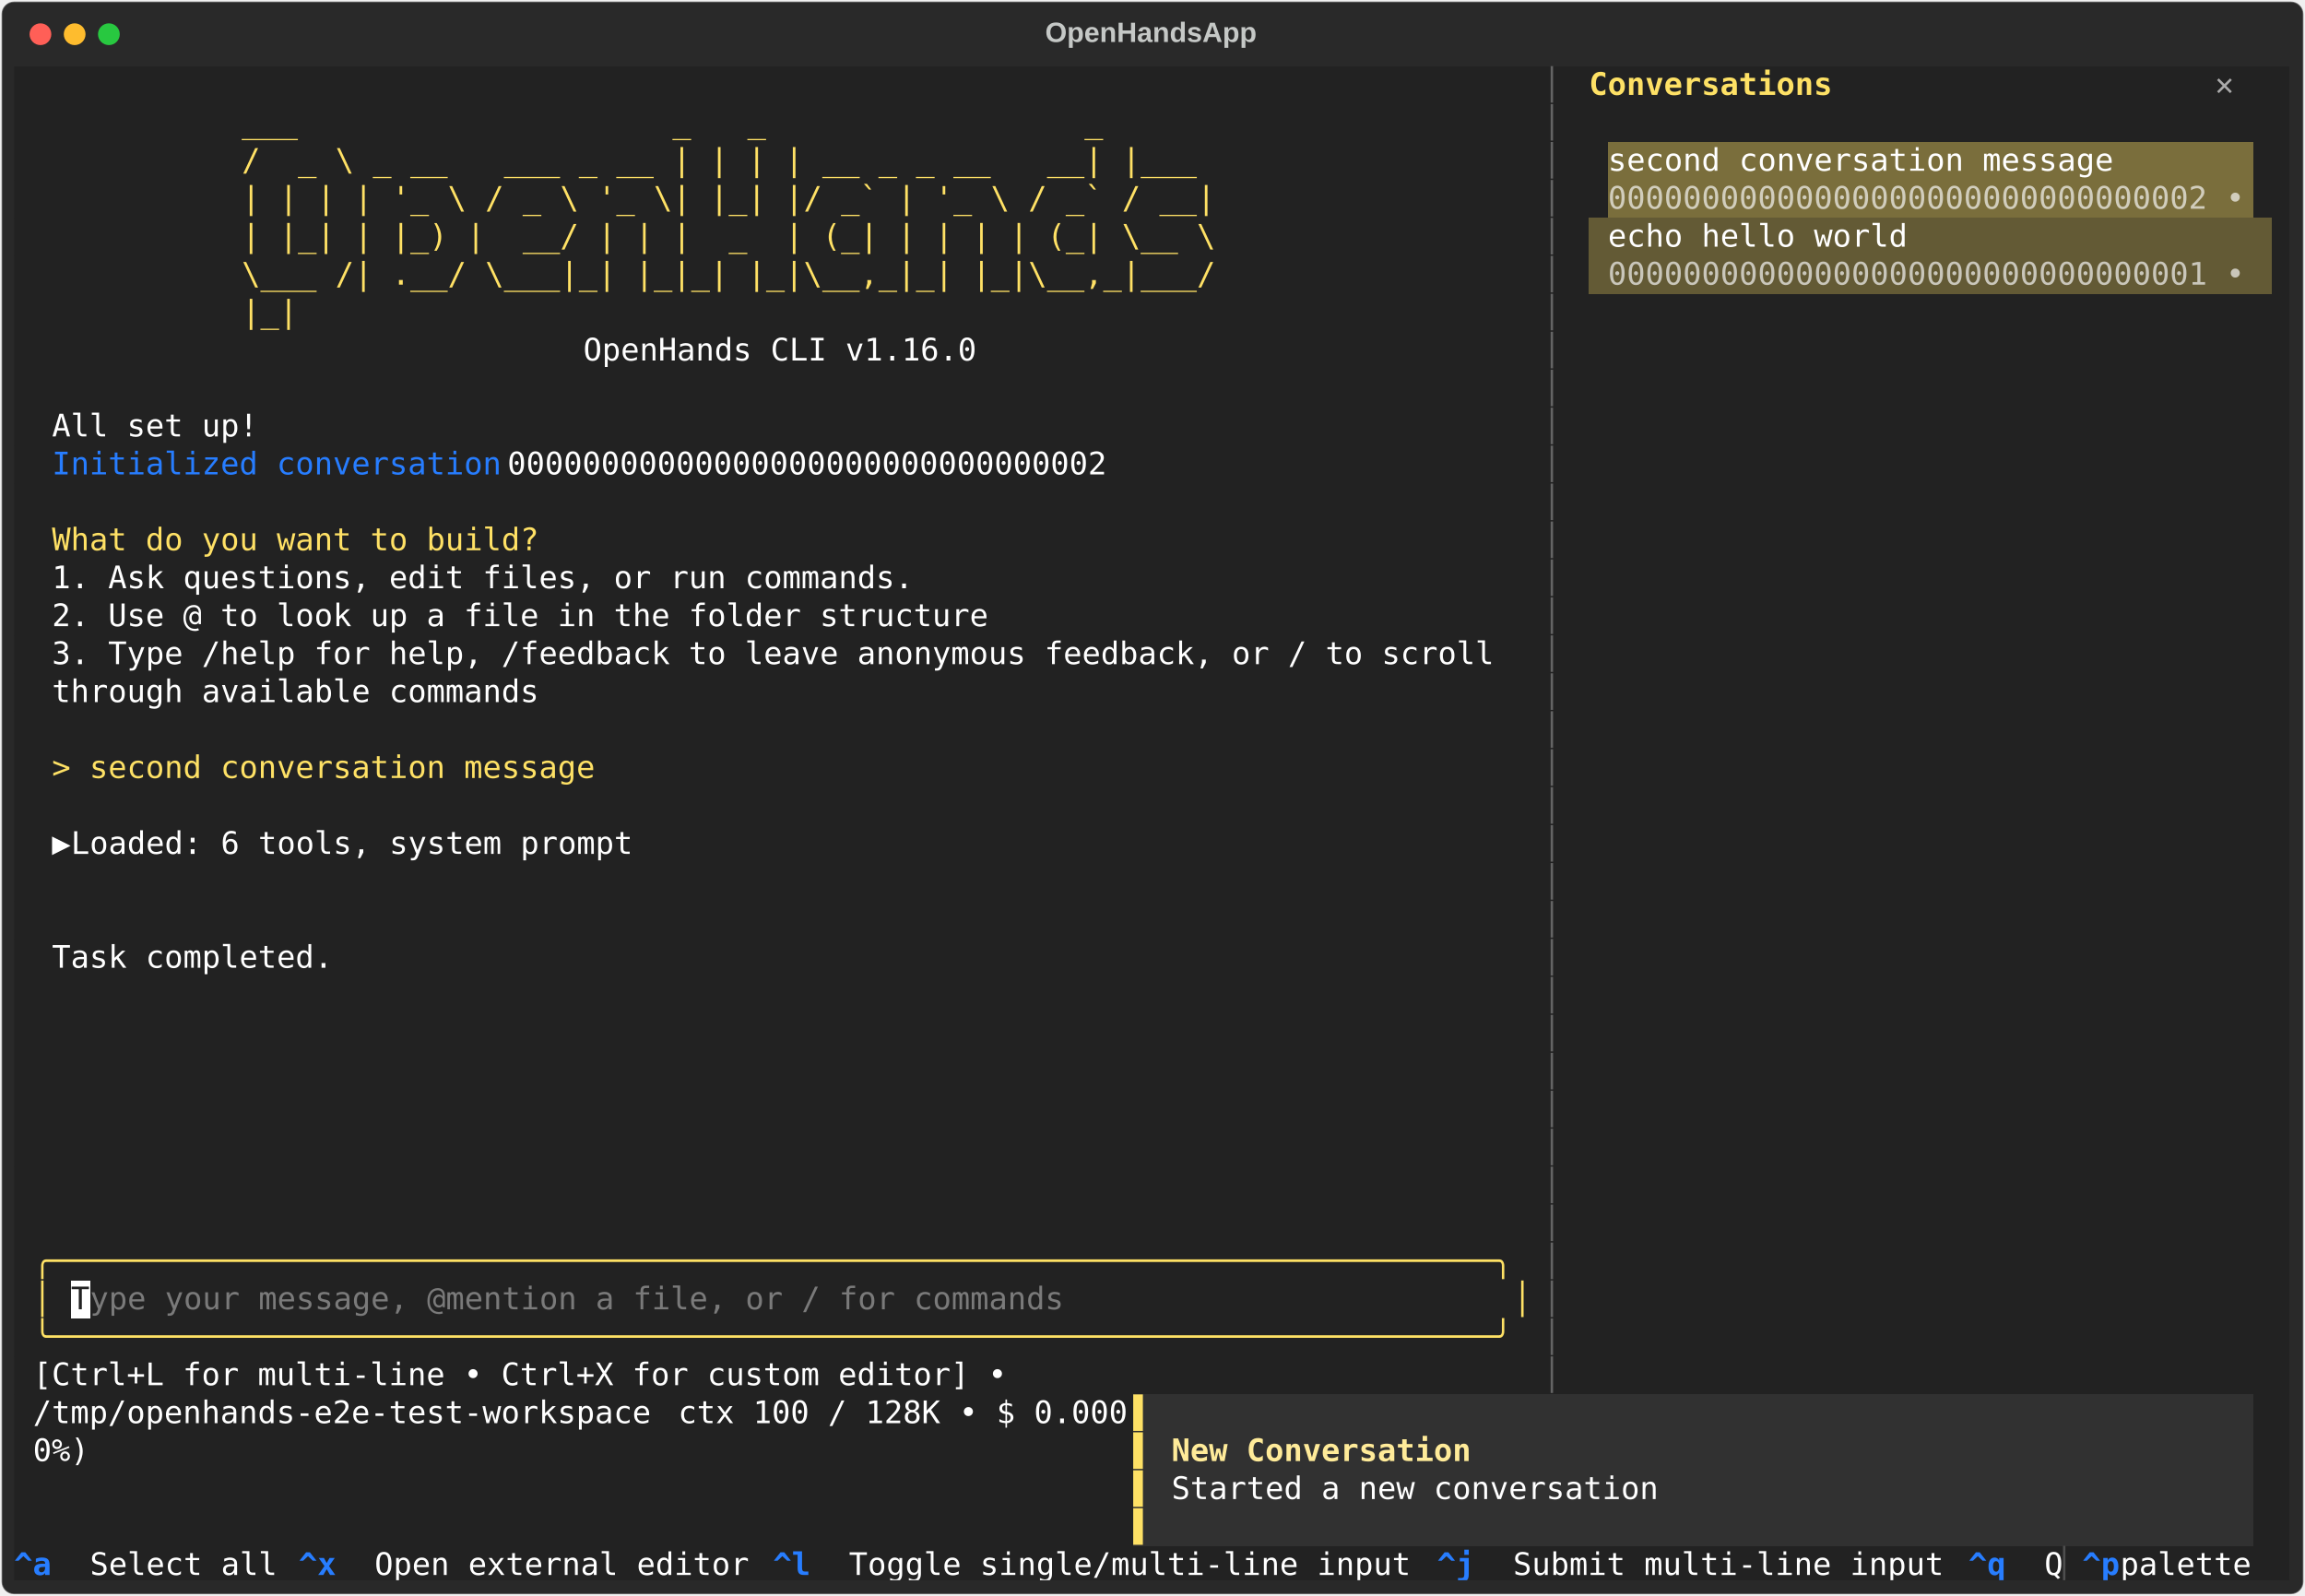
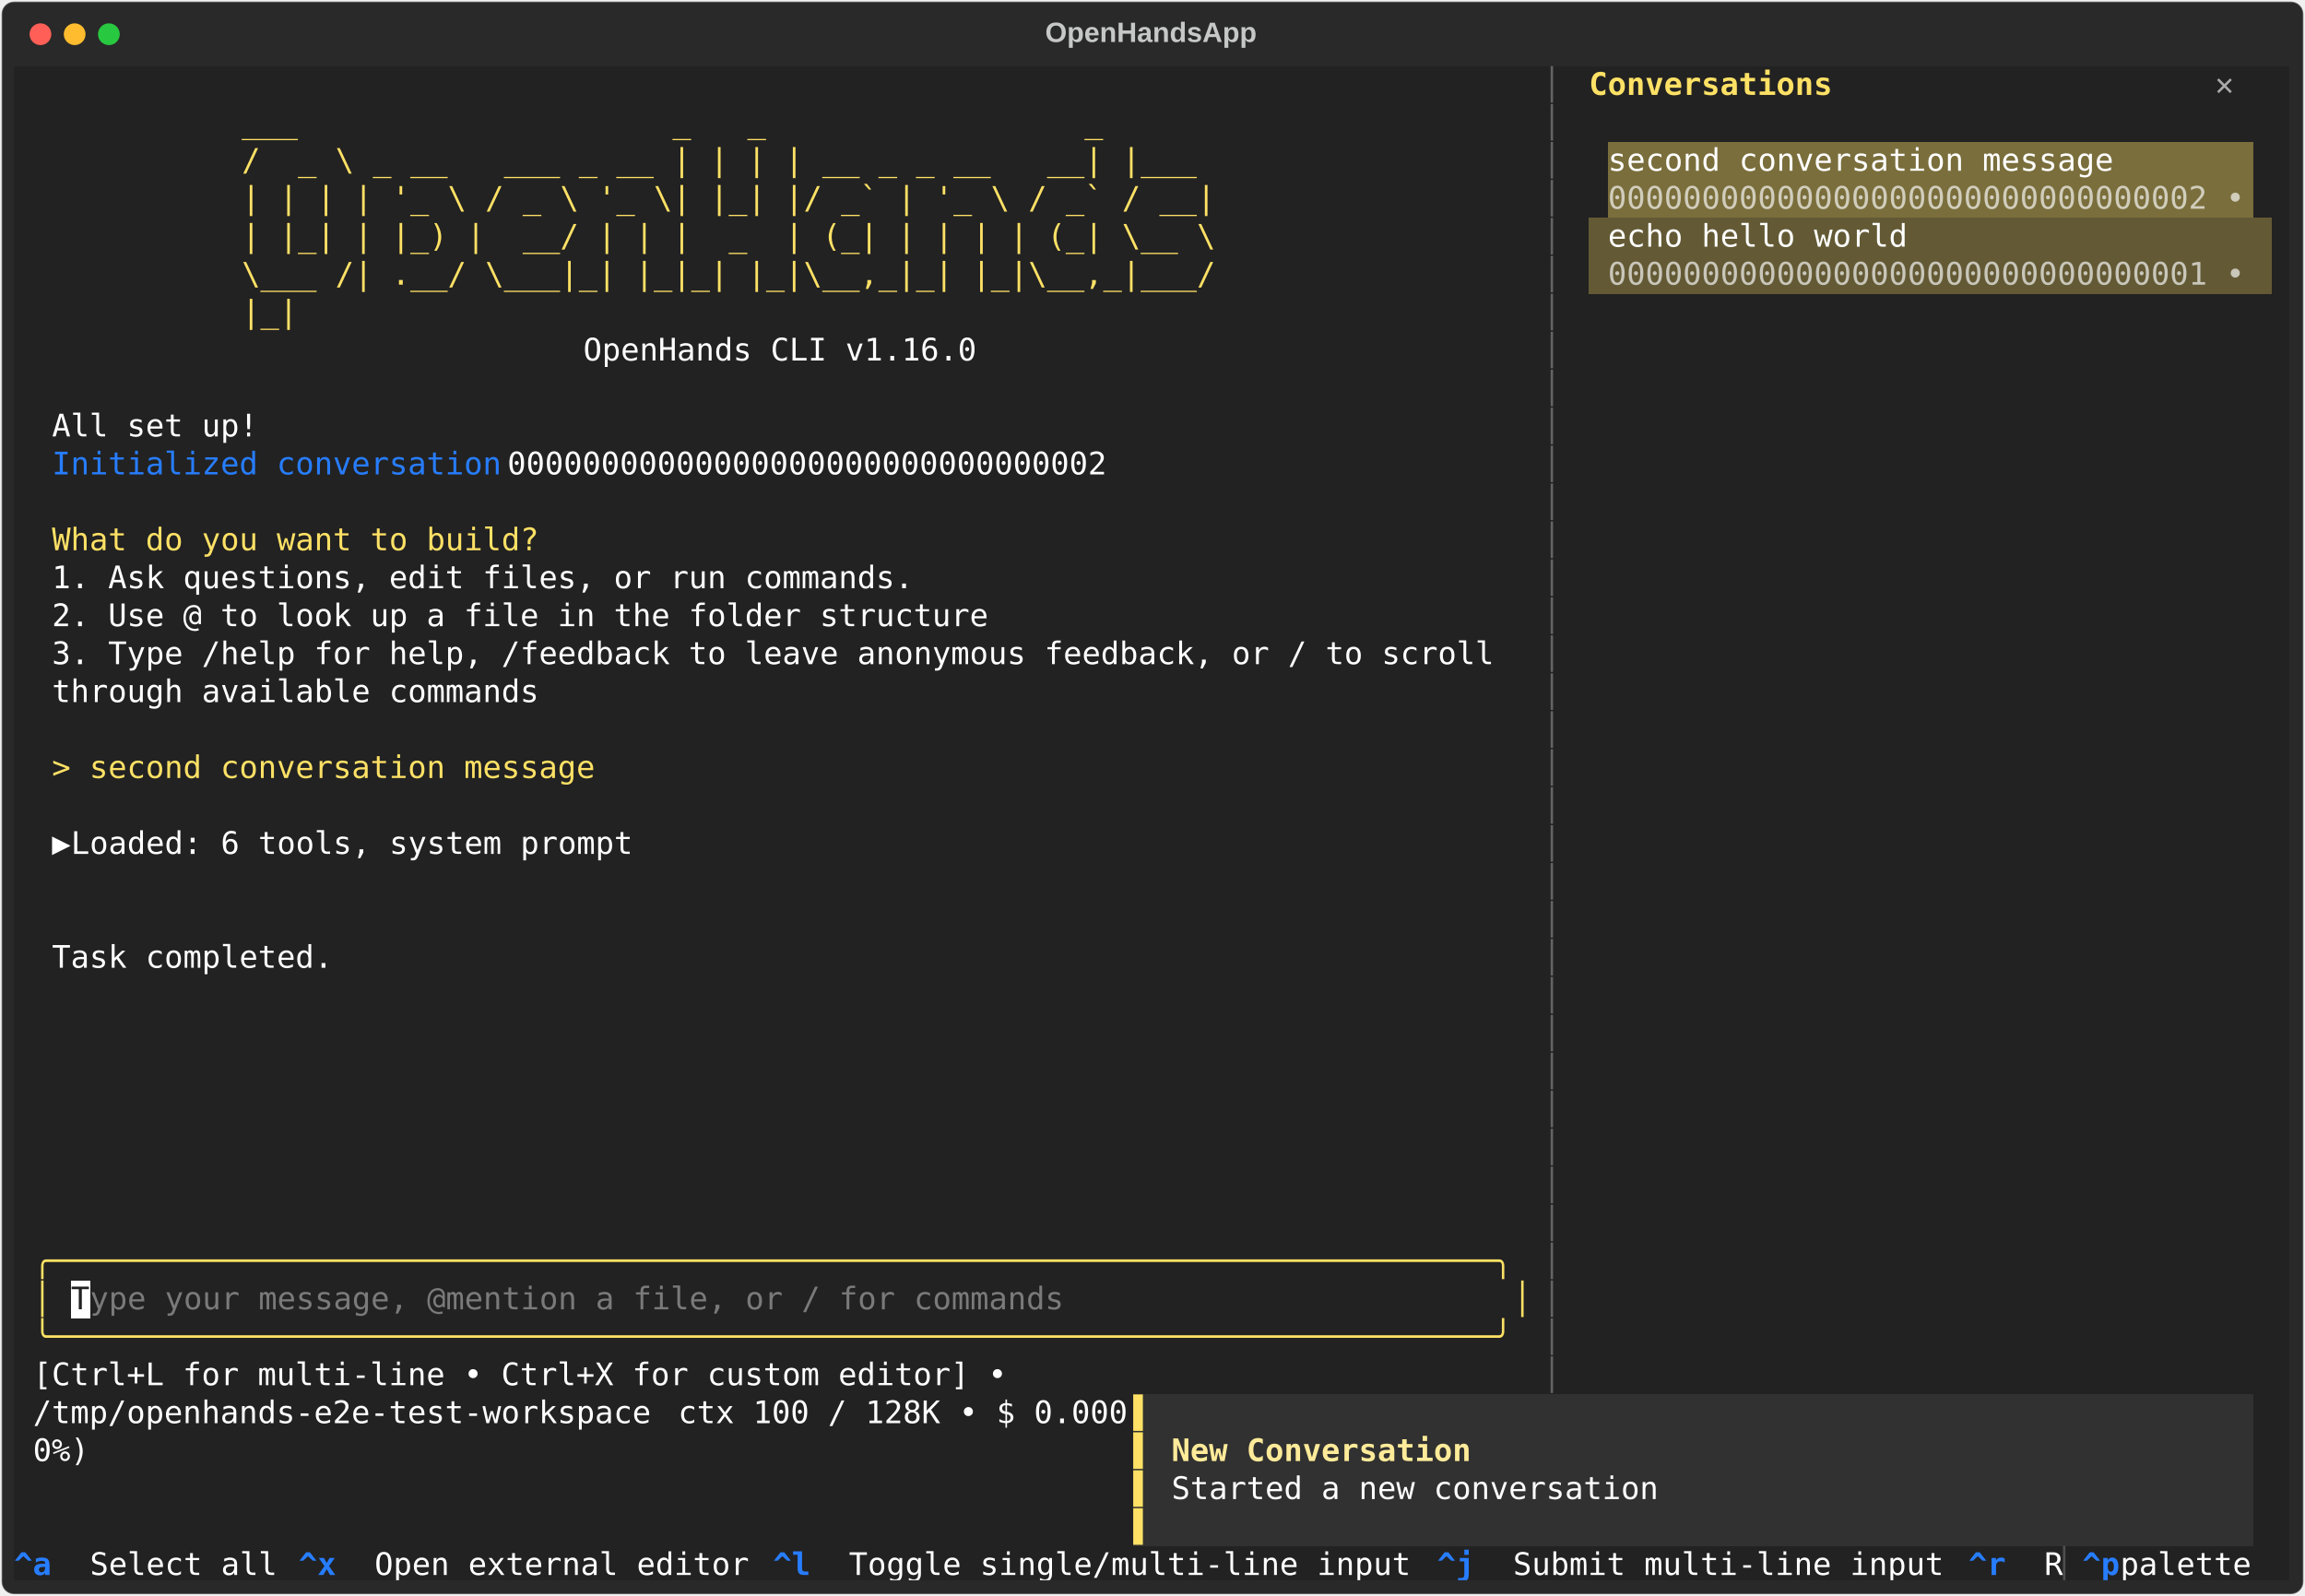
<svg xmlns="http://www.w3.org/2000/svg" class="rich-terminal" viewBox="0 0 1482 1026.0">
  <style>

    @font-face {
        font-family: "Fira Code";
        src: local("FiraCode-Regular"),
                url("https://cdnjs.cloudflare.com/ajax/libs/firacode/6.2.0/woff2/FiraCode-Regular.woff2") format("woff2"),
                url("https://cdnjs.cloudflare.com/ajax/libs/firacode/6.2.0/woff/FiraCode-Regular.woff") format("woff");
        font-style: normal;
        font-weight: 400;
    }
    @font-face {
        font-family: "Fira Code";
        src: local("FiraCode-Bold"),
                url("https://cdnjs.cloudflare.com/ajax/libs/firacode/6.2.0/woff2/FiraCode-Bold.woff2") format("woff2"),
                url("https://cdnjs.cloudflare.com/ajax/libs/firacode/6.2.0/woff/FiraCode-Bold.woff") format("woff");
        font-style: bold;
        font-weight: 700;
    }

    .terminal-matrix {
        font-family: Fira Code, monospace;
        font-size: 20px;
        line-height: 24.4px;
        font-variant-east-asian: full-width;
    }

    .terminal-title {
        font-size: 18px;
        font-weight: bold;
        font-family: arial;
    }

    .terminal-r1 { fill: #c5c8c6 }
.terminal-r2 { fill: #646464 }
.terminal-r3 { fill: #fee165;font-weight: bold }
.terminal-r4 { fill: #aaaaaa;font-weight: bold }
.terminal-r5 { fill: #ffe165 }
.terminal-r6 { fill: #ffffff }
.terminal-r7 { fill: #d1cdbc }
.terminal-r8 { fill: #c9c6ba }
.terminal-r9 { fill: #277dff }
.terminal-r10 { fill: #fee165 }
.terminal-r11 { fill: #222222 }
.terminal-r12 { fill: #7a7a7a }
.terminal-r13 { fill: #ffeb99;font-weight: bold }
.terminal-r14 { fill: #277dff;font-weight: bold }
.terminal-r15 { fill: #4e4e4e }
    </style>
  <defs>
    <clipPath id="terminal-clip-terminal">
      <rect x="0" y="0" width="1463.0" height="975.0" />
    </clipPath>
    <clipPath id="terminal-line-0">
      <rect x="0" y="1.5" width="1464" height="24.65" />
    </clipPath>
    <clipPath id="terminal-line-1">
      <rect x="0" y="25.9" width="1464" height="24.65" />
    </clipPath>
    <clipPath id="terminal-line-2">
      <rect x="0" y="50.3" width="1464" height="24.65" />
    </clipPath>
    <clipPath id="terminal-line-3">
      <rect x="0" y="74.7" width="1464" height="24.65" />
    </clipPath>
    <clipPath id="terminal-line-4">
      <rect x="0" y="99.1" width="1464" height="24.65" />
    </clipPath>
    <clipPath id="terminal-line-5">
      <rect x="0" y="123.5" width="1464" height="24.65" />
    </clipPath>
    <clipPath id="terminal-line-6">
      <rect x="0" y="147.9" width="1464" height="24.65" />
    </clipPath>
    <clipPath id="terminal-line-7">
      <rect x="0" y="172.3" width="1464" height="24.65" />
    </clipPath>
    <clipPath id="terminal-line-8">
      <rect x="0" y="196.7" width="1464" height="24.65" />
    </clipPath>
    <clipPath id="terminal-line-9">
      <rect x="0" y="221.1" width="1464" height="24.65" />
    </clipPath>
    <clipPath id="terminal-line-10">
      <rect x="0" y="245.5" width="1464" height="24.65" />
    </clipPath>
    <clipPath id="terminal-line-11">
      <rect x="0" y="269.9" width="1464" height="24.65" />
    </clipPath>
    <clipPath id="terminal-line-12">
      <rect x="0" y="294.3" width="1464" height="24.65" />
    </clipPath>
    <clipPath id="terminal-line-13">
      <rect x="0" y="318.7" width="1464" height="24.65" />
    </clipPath>
    <clipPath id="terminal-line-14">
      <rect x="0" y="343.1" width="1464" height="24.65" />
    </clipPath>
    <clipPath id="terminal-line-15">
      <rect x="0" y="367.5" width="1464" height="24.65" />
    </clipPath>
    <clipPath id="terminal-line-16">
      <rect x="0" y="391.9" width="1464" height="24.65" />
    </clipPath>
    <clipPath id="terminal-line-17">
      <rect x="0" y="416.3" width="1464" height="24.65" />
    </clipPath>
    <clipPath id="terminal-line-18">
      <rect x="0" y="440.7" width="1464" height="24.65" />
    </clipPath>
    <clipPath id="terminal-line-19">
      <rect x="0" y="465.1" width="1464" height="24.65" />
    </clipPath>
    <clipPath id="terminal-line-20">
      <rect x="0" y="489.5" width="1464" height="24.65" />
    </clipPath>
    <clipPath id="terminal-line-21">
      <rect x="0" y="513.9" width="1464" height="24.65" />
    </clipPath>
    <clipPath id="terminal-line-22">
      <rect x="0" y="538.3" width="1464" height="24.65" />
    </clipPath>
    <clipPath id="terminal-line-23">
      <rect x="0" y="562.7" width="1464" height="24.65" />
    </clipPath>
    <clipPath id="terminal-line-24">
      <rect x="0" y="587.1" width="1464" height="24.65" />
    </clipPath>
    <clipPath id="terminal-line-25">
      <rect x="0" y="611.5" width="1464" height="24.65" />
    </clipPath>
    <clipPath id="terminal-line-26">
      <rect x="0" y="635.9" width="1464" height="24.65" />
    </clipPath>
    <clipPath id="terminal-line-27">
      <rect x="0" y="660.3" width="1464" height="24.65" />
    </clipPath>
    <clipPath id="terminal-line-28">
      <rect x="0" y="684.7" width="1464" height="24.65" />
    </clipPath>
    <clipPath id="terminal-line-29">
      <rect x="0" y="709.1" width="1464" height="24.65" />
    </clipPath>
    <clipPath id="terminal-line-30">
      <rect x="0" y="733.5" width="1464" height="24.65" />
    </clipPath>
    <clipPath id="terminal-line-31">
      <rect x="0" y="757.9" width="1464" height="24.65" />
    </clipPath>
    <clipPath id="terminal-line-32">
      <rect x="0" y="782.3" width="1464" height="24.65" />
    </clipPath>
    <clipPath id="terminal-line-33">
      <rect x="0" y="806.7" width="1464" height="24.65" />
    </clipPath>
    <clipPath id="terminal-line-34">
      <rect x="0" y="831.1" width="1464" height="24.65" />
    </clipPath>
    <clipPath id="terminal-line-35">
      <rect x="0" y="855.5" width="1464" height="24.65" />
    </clipPath>
    <clipPath id="terminal-line-36">
      <rect x="0" y="879.9" width="1464" height="24.65" />
    </clipPath>
    <clipPath id="terminal-line-37">
      <rect x="0" y="904.3" width="1464" height="24.65" />
    </clipPath>
    <clipPath id="terminal-line-38">
      <rect x="0" y="928.7" width="1464" height="24.65" />
    </clipPath>
  </defs>
  <rect fill="#292929" stroke="rgba(255,255,255,0.35)" stroke-width="1" x="1" y="1" width="1480" height="1024" rx="8" />
  <text class="terminal-title" fill="#c5c8c6" text-anchor="middle" x="740" y="27">OpenHandsApp</text>
  <g transform="translate(26,22)">
    <circle cx="0" cy="0" r="7" fill="#ff5f57" />
    <circle cx="22" cy="0" r="7" fill="#febc2e" />
    <circle cx="44" cy="0" r="7" fill="#28c840" />
  </g>
  <g transform="translate(9, 41)" clip-path="url(#terminal-clip-terminal)">
    <rect fill="#222222" x="0" y="1.5" width="988.2" height="24.65" shape-rendering="crispEdges" />
    <rect fill="#222222" x="988.2" y="1.5" width="12.2" height="24.65" shape-rendering="crispEdges" />
    <rect fill="#222222" x="1000.4" y="1.5" width="12.2" height="24.65" shape-rendering="crispEdges" />
    <rect fill="#222222" x="1012.6" y="1.5" width="158.6" height="24.65" shape-rendering="crispEdges" />
    <rect fill="#222222" x="1171.2" y="1.5" width="244" height="24.65" shape-rendering="crispEdges" />
    <rect fill="#222222" x="1415.2" y="1.5" width="36.6" height="24.65" shape-rendering="crispEdges" />
    <rect fill="#222222" x="1451.8" y="1.5" width="12.2" height="24.65" shape-rendering="crispEdges" />
    <rect fill="#222222" x="0" y="25.9" width="146.4" height="24.65" shape-rendering="crispEdges" />
    <rect fill="#222222" x="146.4" y="25.9" width="695.4" height="24.65" shape-rendering="crispEdges" />
    <rect fill="#222222" x="841.8" y="25.9" width="146.4" height="24.65" shape-rendering="crispEdges" />
    <rect fill="#222222" x="988.2" y="25.9" width="12.2" height="24.65" shape-rendering="crispEdges" />
    <rect fill="#222222" x="1000.4" y="25.9" width="463.6" height="24.65" shape-rendering="crispEdges" />
    <rect fill="#222222" x="0" y="50.3" width="146.4" height="24.65" shape-rendering="crispEdges" />
    <rect fill="#222222" x="146.4" y="50.3" width="695.4" height="24.65" shape-rendering="crispEdges" />
    <rect fill="#222222" x="841.8" y="50.3" width="146.4" height="24.65" shape-rendering="crispEdges" />
    <rect fill="#222222" x="988.2" y="50.3" width="12.2" height="24.65" shape-rendering="crispEdges" />
    <rect fill="#222222" x="1000.4" y="50.3" width="24.4" height="24.65" shape-rendering="crispEdges" />
    <rect fill="#7a6e3c" x="1024.8" y="50.3" width="329.4" height="24.65" shape-rendering="crispEdges" />
    <rect fill="#7a6e3c" x="1354.2" y="50.3" width="85.4" height="24.65" shape-rendering="crispEdges" />
    <rect fill="#222222" x="1439.6" y="50.3" width="24.4" height="24.65" shape-rendering="crispEdges" />
    <rect fill="#222222" x="0" y="74.7" width="146.4" height="24.65" shape-rendering="crispEdges" />
    <rect fill="#222222" x="146.4" y="74.7" width="695.4" height="24.65" shape-rendering="crispEdges" />
    <rect fill="#222222" x="841.8" y="74.7" width="146.4" height="24.65" shape-rendering="crispEdges" />
    <rect fill="#222222" x="988.2" y="74.7" width="12.2" height="24.65" shape-rendering="crispEdges" />
    <rect fill="#222222" x="1000.4" y="74.7" width="24.4" height="24.65" shape-rendering="crispEdges" />
    <rect fill="#7a6e3c" x="1024.8" y="74.7" width="414.8" height="24.65" shape-rendering="crispEdges" />
    <rect fill="#222222" x="1439.6" y="74.7" width="24.4" height="24.65" shape-rendering="crispEdges" />
    <rect fill="#222222" x="0" y="99.1" width="146.4" height="24.65" shape-rendering="crispEdges" />
    <rect fill="#222222" x="146.4" y="99.1" width="695.4" height="24.65" shape-rendering="crispEdges" />
    <rect fill="#222222" x="841.8" y="99.1" width="146.4" height="24.65" shape-rendering="crispEdges" />
    <rect fill="#222222" x="988.2" y="99.1" width="12.2" height="24.65" shape-rendering="crispEdges" />
    <rect fill="#222222" x="1000.4" y="99.1" width="12.2" height="24.65" shape-rendering="crispEdges" />
    <rect fill="#635a35" x="1012.6" y="99.1" width="12.2" height="24.65" shape-rendering="crispEdges" />
    <rect fill="#635a35" x="1024.8" y="99.1" width="195.2" height="24.65" shape-rendering="crispEdges" />
    <rect fill="#635a35" x="1220" y="99.1" width="231.8" height="24.65" shape-rendering="crispEdges" />
    <rect fill="#222222" x="1451.8" y="99.1" width="12.2" height="24.65" shape-rendering="crispEdges" />
    <rect fill="#222222" x="0" y="123.5" width="146.4" height="24.65" shape-rendering="crispEdges" />
    <rect fill="#222222" x="146.4" y="123.5" width="695.4" height="24.65" shape-rendering="crispEdges" />
    <rect fill="#222222" x="841.8" y="123.5" width="146.4" height="24.65" shape-rendering="crispEdges" />
    <rect fill="#222222" x="988.2" y="123.5" width="12.2" height="24.65" shape-rendering="crispEdges" />
    <rect fill="#222222" x="1000.4" y="123.5" width="12.2" height="24.65" shape-rendering="crispEdges" />
    <rect fill="#635a35" x="1012.6" y="123.5" width="12.2" height="24.65" shape-rendering="crispEdges" />
    <rect fill="#635a35" x="1024.8" y="123.5" width="414.8" height="24.65" shape-rendering="crispEdges" />
    <rect fill="#635a35" x="1439.6" y="123.5" width="12.2" height="24.65" shape-rendering="crispEdges" />
    <rect fill="#222222" x="1451.8" y="123.5" width="12.2" height="24.65" shape-rendering="crispEdges" />
    <rect fill="#222222" x="0" y="147.9" width="146.4" height="24.65" shape-rendering="crispEdges" />
    <rect fill="#222222" x="146.4" y="147.9" width="695.4" height="24.65" shape-rendering="crispEdges" />
    <rect fill="#222222" x="841.8" y="147.9" width="146.4" height="24.65" shape-rendering="crispEdges" />
    <rect fill="#222222" x="988.2" y="147.9" width="12.2" height="24.65" shape-rendering="crispEdges" />
    <rect fill="#222222" x="1000.4" y="147.9" width="463.6" height="24.65" shape-rendering="crispEdges" />
    <rect fill="#222222" x="0" y="172.3" width="366" height="24.65" shape-rendering="crispEdges" />
    <rect fill="#222222" x="366" y="172.3" width="256.2" height="24.65" shape-rendering="crispEdges" />
    <rect fill="#222222" x="622.2" y="172.3" width="366" height="24.65" shape-rendering="crispEdges" />
    <rect fill="#222222" x="988.2" y="172.3" width="12.2" height="24.65" shape-rendering="crispEdges" />
    <rect fill="#222222" x="1000.4" y="172.3" width="463.6" height="24.65" shape-rendering="crispEdges" />
    <rect fill="#222222" x="0" y="196.7" width="988.2" height="24.65" shape-rendering="crispEdges" />
    <rect fill="#222222" x="988.2" y="196.7" width="12.2" height="24.65" shape-rendering="crispEdges" />
    <rect fill="#222222" x="1000.4" y="196.7" width="463.6" height="24.65" shape-rendering="crispEdges" />
    <rect fill="#222222" x="0" y="221.1" width="24.4" height="24.65" shape-rendering="crispEdges" />
    <rect fill="#222222" x="24.4" y="221.1" width="134.2" height="24.65" shape-rendering="crispEdges" />
    <rect fill="#222222" x="158.6" y="221.1" width="829.6" height="24.65" shape-rendering="crispEdges" />
    <rect fill="#222222" x="988.2" y="221.1" width="12.2" height="24.65" shape-rendering="crispEdges" />
    <rect fill="#222222" x="1000.4" y="221.1" width="463.6" height="24.65" shape-rendering="crispEdges" />
    <rect fill="#222222" x="0" y="245.5" width="24.4" height="24.65" shape-rendering="crispEdges" />
    <rect fill="#222222" x="24.4" y="245.5" width="292.8" height="24.65" shape-rendering="crispEdges" />
    <rect fill="#222222" x="317.2" y="245.5" width="402.6" height="24.65" shape-rendering="crispEdges" />
    <rect fill="#222222" x="719.8" y="245.5" width="268.4" height="24.65" shape-rendering="crispEdges" />
    <rect fill="#222222" x="988.2" y="245.5" width="12.2" height="24.65" shape-rendering="crispEdges" />
    <rect fill="#222222" x="1000.4" y="245.5" width="463.6" height="24.65" shape-rendering="crispEdges" />
    <rect fill="#222222" x="0" y="269.9" width="988.2" height="24.65" shape-rendering="crispEdges" />
    <rect fill="#222222" x="988.2" y="269.9" width="12.2" height="24.65" shape-rendering="crispEdges" />
    <rect fill="#222222" x="1000.4" y="269.9" width="463.6" height="24.65" shape-rendering="crispEdges" />
    <rect fill="#222222" x="0" y="294.3" width="24.4" height="24.65" shape-rendering="crispEdges" />
    <rect fill="#222222" x="24.4" y="294.3" width="317.2" height="24.65" shape-rendering="crispEdges" />
    <rect fill="#222222" x="341.6" y="294.3" width="646.6" height="24.65" shape-rendering="crispEdges" />
    <rect fill="#222222" x="988.2" y="294.3" width="12.2" height="24.65" shape-rendering="crispEdges" />
    <rect fill="#222222" x="1000.4" y="294.3" width="463.6" height="24.65" shape-rendering="crispEdges" />
    <rect fill="#222222" x="0" y="318.7" width="24.4" height="24.65" shape-rendering="crispEdges" />
    <rect fill="#222222" x="24.4" y="318.7" width="561.2" height="24.65" shape-rendering="crispEdges" />
    <rect fill="#222222" x="585.6" y="318.7" width="402.6" height="24.65" shape-rendering="crispEdges" />
    <rect fill="#222222" x="988.2" y="318.7" width="12.2" height="24.65" shape-rendering="crispEdges" />
    <rect fill="#222222" x="1000.4" y="318.7" width="463.6" height="24.65" shape-rendering="crispEdges" />
    <rect fill="#222222" x="0" y="343.1" width="24.4" height="24.65" shape-rendering="crispEdges" />
    <rect fill="#222222" x="24.4" y="343.1" width="610" height="24.65" shape-rendering="crispEdges" />
    <rect fill="#222222" x="634.4" y="343.1" width="353.8" height="24.65" shape-rendering="crispEdges" />
    <rect fill="#222222" x="988.2" y="343.1" width="12.2" height="24.65" shape-rendering="crispEdges" />
    <rect fill="#222222" x="1000.4" y="343.1" width="463.6" height="24.65" shape-rendering="crispEdges" />
    <rect fill="#222222" x="0" y="367.5" width="24.4" height="24.65" shape-rendering="crispEdges" />
    <rect fill="#222222" x="24.4" y="367.5" width="939.4" height="24.65" shape-rendering="crispEdges" />
    <rect fill="#222222" x="963.8" y="367.5" width="24.4" height="24.65" shape-rendering="crispEdges" />
    <rect fill="#222222" x="988.2" y="367.5" width="12.2" height="24.65" shape-rendering="crispEdges" />
    <rect fill="#222222" x="1000.4" y="367.5" width="463.6" height="24.65" shape-rendering="crispEdges" />
    <rect fill="#222222" x="0" y="391.9" width="24.4" height="24.65" shape-rendering="crispEdges" />
    <rect fill="#222222" x="24.4" y="391.9" width="317.2" height="24.65" shape-rendering="crispEdges" />
    <rect fill="#222222" x="341.6" y="391.9" width="646.6" height="24.65" shape-rendering="crispEdges" />
    <rect fill="#222222" x="988.2" y="391.9" width="12.2" height="24.65" shape-rendering="crispEdges" />
    <rect fill="#222222" x="1000.4" y="391.9" width="463.6" height="24.65" shape-rendering="crispEdges" />
    <rect fill="#222222" x="0" y="416.3" width="988.2" height="24.65" shape-rendering="crispEdges" />
    <rect fill="#222222" x="988.2" y="416.3" width="12.2" height="24.65" shape-rendering="crispEdges" />
    <rect fill="#222222" x="1000.4" y="416.3" width="463.6" height="24.65" shape-rendering="crispEdges" />
    <rect fill="#222222" x="0" y="440.7" width="24.4" height="24.65" shape-rendering="crispEdges" />
    <rect fill="#222222" x="24.4" y="440.7" width="353.8" height="24.65" shape-rendering="crispEdges" />
    <rect fill="#222222" x="378.2" y="440.7" width="610" height="24.65" shape-rendering="crispEdges" />
    <rect fill="#222222" x="988.2" y="440.7" width="12.2" height="24.65" shape-rendering="crispEdges" />
    <rect fill="#222222" x="1000.4" y="440.7" width="463.6" height="24.65" shape-rendering="crispEdges" />
    <rect fill="#222222" x="0" y="465.1" width="988.2" height="24.65" shape-rendering="crispEdges" />
    <rect fill="#222222" x="988.2" y="465.1" width="12.2" height="24.65" shape-rendering="crispEdges" />
    <rect fill="#222222" x="1000.4" y="465.1" width="463.6" height="24.65" shape-rendering="crispEdges" />
    <rect fill="#222222" x="0" y="489.5" width="24.4" height="24.65" shape-rendering="crispEdges" />
    <rect fill="#222222" x="24.4" y="489.5" width="12.2" height="24.65" shape-rendering="crispEdges" />
    <rect fill="#222222" x="36.6" y="489.5" width="378.2" height="24.65" shape-rendering="crispEdges" />
    <rect fill="#222222" x="414.8" y="489.5" width="573.4" height="24.65" shape-rendering="crispEdges" />
    <rect fill="#222222" x="988.2" y="489.5" width="12.2" height="24.65" shape-rendering="crispEdges" />
    <rect fill="#222222" x="1000.4" y="489.5" width="463.6" height="24.65" shape-rendering="crispEdges" />
    <rect fill="#222222" x="0" y="513.9" width="988.2" height="24.65" shape-rendering="crispEdges" />
    <rect fill="#222222" x="988.2" y="513.9" width="12.2" height="24.65" shape-rendering="crispEdges" />
    <rect fill="#222222" x="1000.4" y="513.9" width="463.6" height="24.65" shape-rendering="crispEdges" />
    <rect fill="#222222" x="0" y="538.3" width="988.2" height="24.65" shape-rendering="crispEdges" />
    <rect fill="#222222" x="988.2" y="538.3" width="12.2" height="24.65" shape-rendering="crispEdges" />
    <rect fill="#222222" x="1000.4" y="538.3" width="463.6" height="24.65" shape-rendering="crispEdges" />
    <rect fill="#222222" x="0" y="562.7" width="24.4" height="24.65" shape-rendering="crispEdges" />
    <rect fill="#222222" x="24.4" y="562.7" width="183" height="24.65" shape-rendering="crispEdges" />
    <rect fill="#222222" x="207.4" y="562.7" width="780.8" height="24.65" shape-rendering="crispEdges" />
    <rect fill="#222222" x="988.2" y="562.7" width="12.2" height="24.65" shape-rendering="crispEdges" />
    <rect fill="#222222" x="1000.4" y="562.7" width="463.6" height="24.65" shape-rendering="crispEdges" />
    <rect fill="#222222" x="0" y="587.1" width="988.2" height="24.65" shape-rendering="crispEdges" />
    <rect fill="#222222" x="988.2" y="587.1" width="12.2" height="24.65" shape-rendering="crispEdges" />
    <rect fill="#222222" x="1000.4" y="587.1" width="463.6" height="24.65" shape-rendering="crispEdges" />
    <rect fill="#222222" x="0" y="611.5" width="988.2" height="24.65" shape-rendering="crispEdges" />
    <rect fill="#222222" x="988.2" y="611.5" width="12.2" height="24.65" shape-rendering="crispEdges" />
    <rect fill="#222222" x="1000.4" y="611.5" width="463.6" height="24.65" shape-rendering="crispEdges" />
    <rect fill="#222222" x="0" y="635.9" width="988.2" height="24.65" shape-rendering="crispEdges" />
    <rect fill="#222222" x="988.2" y="635.9" width="12.2" height="24.65" shape-rendering="crispEdges" />
    <rect fill="#222222" x="1000.4" y="635.9" width="463.6" height="24.65" shape-rendering="crispEdges" />
    <rect fill="#222222" x="0" y="660.3" width="988.2" height="24.65" shape-rendering="crispEdges" />
    <rect fill="#222222" x="988.2" y="660.3" width="12.2" height="24.65" shape-rendering="crispEdges" />
    <rect fill="#222222" x="1000.4" y="660.3" width="463.6" height="24.65" shape-rendering="crispEdges" />
    <rect fill="#222222" x="0" y="684.7" width="988.2" height="24.65" shape-rendering="crispEdges" />
    <rect fill="#222222" x="988.2" y="684.7" width="12.2" height="24.65" shape-rendering="crispEdges" />
    <rect fill="#222222" x="1000.4" y="684.7" width="463.6" height="24.65" shape-rendering="crispEdges" />
    <rect fill="#222222" x="0" y="709.1" width="988.2" height="24.65" shape-rendering="crispEdges" />
    <rect fill="#222222" x="988.2" y="709.1" width="12.2" height="24.65" shape-rendering="crispEdges" />
    <rect fill="#222222" x="1000.4" y="709.1" width="463.6" height="24.65" shape-rendering="crispEdges" />
    <rect fill="#222222" x="0" y="733.5" width="12.2" height="24.65" shape-rendering="crispEdges" />
    <rect fill="#222222" x="12.2" y="733.5" width="12.2" height="24.65" shape-rendering="crispEdges" />
    <rect fill="#222222" x="24.4" y="733.5" width="963.8" height="24.65" shape-rendering="crispEdges" />
    <rect fill="#222222" x="988.2" y="733.5" width="12.2" height="24.65" shape-rendering="crispEdges" />
    <rect fill="#222222" x="1000.4" y="733.5" width="463.6" height="24.65" shape-rendering="crispEdges" />
    <rect fill="#222222" x="0" y="757.9" width="12.2" height="24.65" shape-rendering="crispEdges" />
    <rect fill="#222222" x="12.2" y="757.9" width="963.8" height="24.65" shape-rendering="crispEdges" />
    <rect fill="#222222" x="976" y="757.9" width="12.2" height="24.65" shape-rendering="crispEdges" />
    <rect fill="#222222" x="988.2" y="757.9" width="12.2" height="24.65" shape-rendering="crispEdges" />
    <rect fill="#222222" x="1000.4" y="757.9" width="463.6" height="24.65" shape-rendering="crispEdges" />
    <rect fill="#222222" x="0" y="782.3" width="12.2" height="24.65" shape-rendering="crispEdges" />
    <rect fill="#222222" x="12.2" y="782.3" width="12.2" height="24.65" shape-rendering="crispEdges" />
    <rect fill="#222222" x="24.4" y="782.3" width="12.2" height="24.65" shape-rendering="crispEdges" />
    <rect fill="#ffffff" x="36.6" y="782.3" width="12.2" height="24.65" shape-rendering="crispEdges" />
    <rect fill="#222222" x="48.8" y="782.3" width="634.4" height="24.65" shape-rendering="crispEdges" />
    <rect fill="#222222" x="683.2" y="782.3" width="280.6" height="24.65" shape-rendering="crispEdges" />
    <rect fill="#222222" x="963.8" y="782.3" width="12.2" height="24.65" shape-rendering="crispEdges" />
    <rect fill="#222222" x="976" y="782.3" width="12.2" height="24.65" shape-rendering="crispEdges" />
    <rect fill="#222222" x="988.2" y="782.3" width="12.2" height="24.65" shape-rendering="crispEdges" />
    <rect fill="#222222" x="1000.4" y="782.3" width="463.6" height="24.65" shape-rendering="crispEdges" />
    <rect fill="#222222" x="0" y="806.7" width="12.2" height="24.65" shape-rendering="crispEdges" />
    <rect fill="#222222" x="12.2" y="806.7" width="963.8" height="24.65" shape-rendering="crispEdges" />
    <rect fill="#222222" x="976" y="806.7" width="12.2" height="24.65" shape-rendering="crispEdges" />
    <rect fill="#222222" x="988.2" y="806.7" width="12.2" height="24.65" shape-rendering="crispEdges" />
    <rect fill="#222222" x="1000.4" y="806.7" width="463.6" height="24.65" shape-rendering="crispEdges" />
    <rect fill="#222222" x="0" y="831.1" width="12.2" height="24.65" shape-rendering="crispEdges" />
    <rect fill="#222222" x="12.2" y="831.1" width="634.4" height="24.65" shape-rendering="crispEdges" />
    <rect fill="#222222" x="646.6" y="831.1" width="341.6" height="24.65" shape-rendering="crispEdges" />
    <rect fill="#222222" x="988.2" y="831.1" width="12.2" height="24.65" shape-rendering="crispEdges" />
    <rect fill="#222222" x="1000.4" y="831.1" width="463.6" height="24.65" shape-rendering="crispEdges" />
    <rect fill="#222222" x="0" y="855.5" width="12.2" height="24.65" shape-rendering="crispEdges" />
    <rect fill="#222222" x="12.2" y="855.5" width="414.8" height="24.65" shape-rendering="crispEdges" />
    <rect fill="#222222" x="427" y="855.5" width="292.8" height="24.65" shape-rendering="crispEdges" />
    <rect fill="#313131" x="719.8" y="855.5" width="12.2" height="24.65" shape-rendering="crispEdges" />
    <rect fill="#313131" x="732" y="855.5" width="707.6" height="24.65" shape-rendering="crispEdges" />
    <rect fill="#222222" x="1439.6" y="855.5" width="24.4" height="24.65" shape-rendering="crispEdges" />
    <rect fill="#222222" x="0" y="879.9" width="12.2" height="24.65" shape-rendering="crispEdges" />
    <rect fill="#222222" x="12.2" y="879.9" width="36.6" height="24.65" shape-rendering="crispEdges" />
    <rect fill="#222222" x="48.8" y="879.9" width="671" height="24.65" shape-rendering="crispEdges" />
    <rect fill="#313131" x="719.8" y="879.9" width="12.2" height="24.65" shape-rendering="crispEdges" />
    <rect fill="#313131" x="732" y="879.9" width="12.2" height="24.65" shape-rendering="crispEdges" />
    <rect fill="#313131" x="744.2" y="879.9" width="195.2" height="24.65" shape-rendering="crispEdges" />
    <rect fill="#313131" x="939.4" y="879.9" width="500.2" height="24.65" shape-rendering="crispEdges" />
    <rect fill="#222222" x="1439.6" y="879.9" width="24.4" height="24.65" shape-rendering="crispEdges" />
    <rect fill="#222222" x="0" y="904.3" width="719.8" height="24.65" shape-rendering="crispEdges" />
    <rect fill="#313131" x="719.8" y="904.3" width="12.2" height="24.65" shape-rendering="crispEdges" />
    <rect fill="#313131" x="732" y="904.3" width="12.2" height="24.65" shape-rendering="crispEdges" />
    <rect fill="#313131" x="744.2" y="904.3" width="317.2" height="24.65" shape-rendering="crispEdges" />
    <rect fill="#313131" x="1061.4" y="904.3" width="378.2" height="24.65" shape-rendering="crispEdges" />
    <rect fill="#222222" x="1439.6" y="904.3" width="24.4" height="24.65" shape-rendering="crispEdges" />
    <rect fill="#222222" x="0" y="928.7" width="719.8" height="24.65" shape-rendering="crispEdges" />
    <rect fill="#313131" x="719.8" y="928.7" width="12.2" height="24.65" shape-rendering="crispEdges" />
    <rect fill="#313131" x="732" y="928.7" width="707.6" height="24.65" shape-rendering="crispEdges" />
    <rect fill="#222222" x="1439.6" y="928.7" width="24.4" height="24.65" shape-rendering="crispEdges" />
    <rect fill="#222222" x="0" y="953.1" width="48.8" height="24.65" shape-rendering="crispEdges" />
    <rect fill="#222222" x="48.8" y="953.1" width="134.2" height="24.65" shape-rendering="crispEdges" />
    <rect fill="#222222" x="183" y="953.1" width="48.8" height="24.65" shape-rendering="crispEdges" />
    <rect fill="#222222" x="231.8" y="953.1" width="256.2" height="24.65" shape-rendering="crispEdges" />
    <rect fill="#222222" x="488" y="953.1" width="48.8" height="24.65" shape-rendering="crispEdges" />
    <rect fill="#222222" x="536.8" y="953.1" width="378.2" height="24.65" shape-rendering="crispEdges" />
    <rect fill="#222222" x="915" y="953.1" width="48.8" height="24.65" shape-rendering="crispEdges" />
    <rect fill="#222222" x="963.8" y="953.1" width="292.8" height="24.65" shape-rendering="crispEdges" />
    <rect fill="#222222" x="1256.6" y="953.1" width="48.8" height="24.65" shape-rendering="crispEdges" />
    <rect fill="#222222" x="1305.4" y="953.1" width="12.2" height="24.65" shape-rendering="crispEdges" />
    <rect fill="#222222" x="1317.6" y="953.1" width="12.2" height="24.65" shape-rendering="crispEdges" />
    <rect fill="#222222" x="1329.8" y="953.1" width="24.4" height="24.65" shape-rendering="crispEdges" />
    <rect fill="#222222" x="1354.2" y="953.1" width="97.6" height="24.65" shape-rendering="crispEdges" />
    <rect fill="#222222" x="1451.8" y="953.1" width="12.2" height="24.65" shape-rendering="crispEdges" />
    <g class="terminal-matrix">
      <text class="terminal-r2" x="988.2" y="20" textLength="12.2" clip-path="url(#terminal-line-0)">▏</text>
      <text class="terminal-r3" x="1012.6" y="20" textLength="158.6" clip-path="url(#terminal-line-0)">Conversations</text>
      <text class="terminal-r4" x="1415.2" y="20" textLength="36.6" clip-path="url(#terminal-line-0)"> ✕ </text>
      <text class="terminal-r1" x="1464" y="20" textLength="12.2" clip-path="url(#terminal-line-0)">
</text>
      <text class="terminal-r5" x="146.4" y="44.4" textLength="695.4" clip-path="url(#terminal-line-1)">     ___                    _   _                 _      </text>
      <text class="terminal-r2" x="988.2" y="44.4" textLength="12.2" clip-path="url(#terminal-line-1)">▏</text>
      <text class="terminal-r1" x="1464" y="44.4" textLength="12.2" clip-path="url(#terminal-line-1)">
</text>
      <text class="terminal-r5" x="146.4" y="68.8" textLength="695.4" clip-path="url(#terminal-line-2)">    /  _ \ _ __   ___ _ __ | | | | __ _ _ __   __| |___  </text>
      <text class="terminal-r2" x="988.2" y="68.8" textLength="12.2" clip-path="url(#terminal-line-2)">▏</text>
      <text class="terminal-r6" x="1024.8" y="68.8" textLength="329.4" clip-path="url(#terminal-line-2)">second conversation message</text>
      <text class="terminal-r1" x="1464" y="68.8" textLength="12.2" clip-path="url(#terminal-line-2)">
</text>
      <text class="terminal-r5" x="146.4" y="93.2" textLength="695.4" clip-path="url(#terminal-line-3)">    | | | | '_ \ / _ \ '_ \| |_| |/ _` | '_ \ / _` / __| </text>
      <text class="terminal-r2" x="988.2" y="93.2" textLength="12.2" clip-path="url(#terminal-line-3)">▏</text>
      <text class="terminal-r7" x="1024.8" y="93.2" textLength="414.8" clip-path="url(#terminal-line-3)">00000000000000000000000000000002 •</text>
      <text class="terminal-r1" x="1464" y="93.2" textLength="12.2" clip-path="url(#terminal-line-3)">
</text>
      <text class="terminal-r5" x="146.4" y="117.6" textLength="695.4" clip-path="url(#terminal-line-4)">    | |_| | |_) |  __/ | | |  _  | (_| | | | | (_| \__ \ </text>
      <text class="terminal-r2" x="988.2" y="117.6" textLength="12.2" clip-path="url(#terminal-line-4)">▏</text>
      <text class="terminal-r6" x="1024.8" y="117.6" textLength="195.2" clip-path="url(#terminal-line-4)">echo hello world</text>
      <text class="terminal-r1" x="1464" y="117.6" textLength="12.2" clip-path="url(#terminal-line-4)">
</text>
      <text class="terminal-r5" x="146.4" y="142" textLength="695.4" clip-path="url(#terminal-line-5)">    \___ /| .__/ \___|_| |_|_| |_|\__,_|_| |_|\__,_|___/ </text>
      <text class="terminal-r2" x="988.2" y="142" textLength="12.2" clip-path="url(#terminal-line-5)">▏</text>
      <text class="terminal-r8" x="1024.8" y="142" textLength="414.8" clip-path="url(#terminal-line-5)">00000000000000000000000000000001 •</text>
      <text class="terminal-r1" x="1464" y="142" textLength="12.2" clip-path="url(#terminal-line-5)">
</text>
      <text class="terminal-r5" x="146.4" y="166.4" textLength="695.4" clip-path="url(#terminal-line-6)">          |_|                                            </text>
      <text class="terminal-r2" x="988.2" y="166.4" textLength="12.2" clip-path="url(#terminal-line-6)">▏</text>
      <text class="terminal-r1" x="1464" y="166.4" textLength="12.2" clip-path="url(#terminal-line-6)">
</text>
      <text class="terminal-r6" x="366" y="190.8" textLength="256.2" clip-path="url(#terminal-line-7)">OpenHands CLI v1.16.0</text>
      <text class="terminal-r2" x="988.2" y="190.8" textLength="12.2" clip-path="url(#terminal-line-7)">▏</text>
      <text class="terminal-r1" x="1464" y="190.8" textLength="12.2" clip-path="url(#terminal-line-7)">
</text>
      <text class="terminal-r2" x="988.2" y="215.2" textLength="12.2" clip-path="url(#terminal-line-8)">▏</text>
      <text class="terminal-r1" x="1464" y="215.2" textLength="12.2" clip-path="url(#terminal-line-8)">
</text>
      <text class="terminal-r6" x="24.4" y="239.6" textLength="134.2" clip-path="url(#terminal-line-9)">All set up!</text>
      <text class="terminal-r2" x="988.2" y="239.6" textLength="12.2" clip-path="url(#terminal-line-9)">▏</text>
      <text class="terminal-r1" x="1464" y="239.6" textLength="12.2" clip-path="url(#terminal-line-9)">
</text>
      <text class="terminal-r9" x="24.4" y="264" textLength="292.8" clip-path="url(#terminal-line-10)">Initialized conversation</text>
      <text class="terminal-r6" x="317.2" y="264" textLength="402.6" clip-path="url(#terminal-line-10)"> 00000000000000000000000000000002</text>
      <text class="terminal-r2" x="988.2" y="264" textLength="12.2" clip-path="url(#terminal-line-10)">▏</text>
      <text class="terminal-r1" x="1464" y="264" textLength="12.2" clip-path="url(#terminal-line-10)">
</text>
      <text class="terminal-r2" x="988.2" y="288.4" textLength="12.2" clip-path="url(#terminal-line-11)">▏</text>
      <text class="terminal-r1" x="1464" y="288.4" textLength="12.2" clip-path="url(#terminal-line-11)">
</text>
      <text class="terminal-r5" x="24.4" y="312.8" textLength="317.2" clip-path="url(#terminal-line-12)">What do you want to build?</text>
      <text class="terminal-r2" x="988.2" y="312.8" textLength="12.2" clip-path="url(#terminal-line-12)">▏</text>
      <text class="terminal-r1" x="1464" y="312.8" textLength="12.2" clip-path="url(#terminal-line-12)">
</text>
      <text class="terminal-r6" x="24.4" y="337.2" textLength="561.2" clip-path="url(#terminal-line-13)">1. Ask questions, edit files, or run commands.</text>
      <text class="terminal-r2" x="988.2" y="337.2" textLength="12.2" clip-path="url(#terminal-line-13)">▏</text>
      <text class="terminal-r1" x="1464" y="337.2" textLength="12.2" clip-path="url(#terminal-line-13)">
</text>
      <text class="terminal-r6" x="24.4" y="361.6" textLength="610" clip-path="url(#terminal-line-14)">2. Use @ to look up a file in the folder structure</text>
      <text class="terminal-r2" x="988.2" y="361.6" textLength="12.2" clip-path="url(#terminal-line-14)">▏</text>
      <text class="terminal-r1" x="1464" y="361.6" textLength="12.2" clip-path="url(#terminal-line-14)">
</text>
      <text class="terminal-r6" x="24.4" y="386" textLength="939.4" clip-path="url(#terminal-line-15)">3. Type /help for help, /feedback to leave anonymous feedback, or / to scroll</text>
      <text class="terminal-r2" x="988.2" y="386" textLength="12.2" clip-path="url(#terminal-line-15)">▏</text>
      <text class="terminal-r1" x="1464" y="386" textLength="12.2" clip-path="url(#terminal-line-15)">
</text>
      <text class="terminal-r6" x="24.4" y="410.4" textLength="317.2" clip-path="url(#terminal-line-16)">through available commands</text>
      <text class="terminal-r2" x="988.2" y="410.4" textLength="12.2" clip-path="url(#terminal-line-16)">▏</text>
      <text class="terminal-r1" x="1464" y="410.4" textLength="12.2" clip-path="url(#terminal-line-16)">
</text>
      <text class="terminal-r2" x="988.2" y="434.8" textLength="12.2" clip-path="url(#terminal-line-17)">▏</text>
      <text class="terminal-r1" x="1464" y="434.8" textLength="12.2" clip-path="url(#terminal-line-17)">
</text>
      <text class="terminal-r10" x="24.4" y="459.2" textLength="353.8" clip-path="url(#terminal-line-18)">&gt; second conversation message</text>
      <text class="terminal-r2" x="988.2" y="459.2" textLength="12.2" clip-path="url(#terminal-line-18)">▏</text>
      <text class="terminal-r1" x="1464" y="459.2" textLength="12.2" clip-path="url(#terminal-line-18)">
</text>
      <text class="terminal-r2" x="988.2" y="483.6" textLength="12.2" clip-path="url(#terminal-line-19)">▏</text>
      <text class="terminal-r1" x="1464" y="483.6" textLength="12.2" clip-path="url(#terminal-line-19)">
</text>
      <text class="terminal-r6" x="24.4" y="508" textLength="12.2" clip-path="url(#terminal-line-20)">▶</text>
      <text class="terminal-r6" x="36.6" y="508" textLength="378.2" clip-path="url(#terminal-line-20)"> Loaded: 6 tools, system prompt</text>
      <text class="terminal-r2" x="988.2" y="508" textLength="12.2" clip-path="url(#terminal-line-20)">▏</text>
      <text class="terminal-r1" x="1464" y="508" textLength="12.2" clip-path="url(#terminal-line-20)">
</text>
      <text class="terminal-r2" x="988.2" y="532.4" textLength="12.2" clip-path="url(#terminal-line-21)">▏</text>
      <text class="terminal-r1" x="1464" y="532.4" textLength="12.2" clip-path="url(#terminal-line-21)">
</text>
      <text class="terminal-r2" x="988.2" y="556.8" textLength="12.2" clip-path="url(#terminal-line-22)">▏</text>
      <text class="terminal-r1" x="1464" y="556.8" textLength="12.2" clip-path="url(#terminal-line-22)">
</text>
      <text class="terminal-r6" x="24.4" y="581.2" textLength="183" clip-path="url(#terminal-line-23)">Task completed.</text>
      <text class="terminal-r2" x="988.2" y="581.2" textLength="12.2" clip-path="url(#terminal-line-23)">▏</text>
      <text class="terminal-r1" x="1464" y="581.2" textLength="12.2" clip-path="url(#terminal-line-23)">
</text>
      <text class="terminal-r2" x="988.2" y="605.6" textLength="12.2" clip-path="url(#terminal-line-24)">▏</text>
      <text class="terminal-r1" x="1464" y="605.6" textLength="12.2" clip-path="url(#terminal-line-24)">
</text>
      <text class="terminal-r2" x="988.2" y="630" textLength="12.2" clip-path="url(#terminal-line-25)">▏</text>
      <text class="terminal-r1" x="1464" y="630" textLength="12.2" clip-path="url(#terminal-line-25)">
</text>
      <text class="terminal-r2" x="988.2" y="654.4" textLength="12.2" clip-path="url(#terminal-line-26)">▏</text>
      <text class="terminal-r1" x="1464" y="654.4" textLength="12.2" clip-path="url(#terminal-line-26)">
</text>
      <text class="terminal-r2" x="988.2" y="678.8" textLength="12.2" clip-path="url(#terminal-line-27)">▏</text>
      <text class="terminal-r1" x="1464" y="678.8" textLength="12.2" clip-path="url(#terminal-line-27)">
</text>
      <text class="terminal-r2" x="988.2" y="703.2" textLength="12.2" clip-path="url(#terminal-line-28)">▏</text>
      <text class="terminal-r1" x="1464" y="703.2" textLength="12.2" clip-path="url(#terminal-line-28)">
</text>
      <text class="terminal-r2" x="988.2" y="727.6" textLength="12.2" clip-path="url(#terminal-line-29)">▏</text>
      <text class="terminal-r1" x="1464" y="727.6" textLength="12.2" clip-path="url(#terminal-line-29)">
</text>
      <text class="terminal-r2" x="988.2" y="752" textLength="12.2" clip-path="url(#terminal-line-30)">▏</text>
      <text class="terminal-r1" x="1464" y="752" textLength="12.2" clip-path="url(#terminal-line-30)">
</text>
      <text class="terminal-r10" x="12.2" y="776.4" textLength="963.8" clip-path="url(#terminal-line-31)">╭─────────────────────────────────────────────────────────────────────────────╮</text>
      <text class="terminal-r2" x="988.2" y="776.4" textLength="12.2" clip-path="url(#terminal-line-31)">▏</text>
      <text class="terminal-r1" x="1464" y="776.4" textLength="12.2" clip-path="url(#terminal-line-31)">
</text>
      <text class="terminal-r10" x="12.2" y="800.8" textLength="12.2" clip-path="url(#terminal-line-32)">│</text>
      <text class="terminal-r11" x="36.6" y="800.8" textLength="12.2" clip-path="url(#terminal-line-32)">T</text>
      <text class="terminal-r12" x="48.8" y="800.8" textLength="634.4" clip-path="url(#terminal-line-32)">ype your message, @mention a file, or / for commands</text>
      <text class="terminal-r10" x="963.8" y="800.8" textLength="12.2" clip-path="url(#terminal-line-32)">│</text>
      <text class="terminal-r2" x="988.2" y="800.8" textLength="12.2" clip-path="url(#terminal-line-32)">▏</text>
      <text class="terminal-r1" x="1464" y="800.8" textLength="12.2" clip-path="url(#terminal-line-32)">
</text>
      <text class="terminal-r10" x="12.2" y="825.2" textLength="963.8" clip-path="url(#terminal-line-33)">╰─────────────────────────────────────────────────────────────────────────────╯</text>
      <text class="terminal-r2" x="988.2" y="825.2" textLength="12.2" clip-path="url(#terminal-line-33)">▏</text>
      <text class="terminal-r1" x="1464" y="825.2" textLength="12.2" clip-path="url(#terminal-line-33)">
</text>
      <text class="terminal-r6" x="12.2" y="849.6" textLength="634.4" clip-path="url(#terminal-line-34)">[Ctrl+L for multi-line • Ctrl+X for custom editor] •</text>
      <text class="terminal-r2" x="988.2" y="849.6" textLength="12.2" clip-path="url(#terminal-line-34)">▏</text>
      <text class="terminal-r1" x="1464" y="849.6" textLength="12.2" clip-path="url(#terminal-line-34)">
</text>
      <text class="terminal-r6" x="12.2" y="874" textLength="414.8" clip-path="url(#terminal-line-35)">/tmp/openhands-e2e-test-workspace </text>
      <text class="terminal-r6" x="427" y="874" textLength="292.8" clip-path="url(#terminal-line-35)">ctx 100 / 128K • $ 0.000</text>
      <text class="terminal-r10" x="719.8" y="874" textLength="12.2" clip-path="url(#terminal-line-35)">▌</text>
      <text class="terminal-r1" x="1464" y="874" textLength="12.2" clip-path="url(#terminal-line-35)">
</text>
      <text class="terminal-r6" x="12.2" y="898.4" textLength="36.6" clip-path="url(#terminal-line-36)">0%)</text>
      <text class="terminal-r10" x="719.8" y="898.4" textLength="12.2" clip-path="url(#terminal-line-36)">▌</text>
      <text class="terminal-r13" x="744.2" y="898.4" textLength="195.2" clip-path="url(#terminal-line-36)">New Conversation</text>
      <text class="terminal-r1" x="1464" y="898.4" textLength="12.2" clip-path="url(#terminal-line-36)">
</text>
      <text class="terminal-r10" x="719.8" y="922.8" textLength="12.2" clip-path="url(#terminal-line-37)">▌</text>
      <text class="terminal-r6" x="744.2" y="922.8" textLength="317.2" clip-path="url(#terminal-line-37)">Started a new conversation</text>
      <text class="terminal-r1" x="1464" y="922.8" textLength="12.2" clip-path="url(#terminal-line-37)">
</text>
      <text class="terminal-r10" x="719.8" y="947.2" textLength="12.2" clip-path="url(#terminal-line-38)">▌</text>
      <text class="terminal-r1" x="1464" y="947.2" textLength="12.2" clip-path="url(#terminal-line-38)">
</text>
      <text class="terminal-r14" x="0" y="971.6" textLength="48.8" clip-path="url(#terminal-line-39)"> ^a </text>
      <text class="terminal-r6" x="48.8" y="971.6" textLength="134.2" clip-path="url(#terminal-line-39)">Select all </text>
      <text class="terminal-r14" x="183" y="971.6" textLength="48.8" clip-path="url(#terminal-line-39)"> ^x </text>
      <text class="terminal-r6" x="231.8" y="971.6" textLength="256.2" clip-path="url(#terminal-line-39)">Open external editor </text>
      <text class="terminal-r14" x="488" y="971.6" textLength="48.8" clip-path="url(#terminal-line-39)"> ^l </text>
      <text class="terminal-r6" x="536.8" y="971.6" textLength="378.2" clip-path="url(#terminal-line-39)">Toggle single/multi-line input </text>
      <text class="terminal-r14" x="915" y="971.6" textLength="48.8" clip-path="url(#terminal-line-39)"> ^j </text>
      <text class="terminal-r6" x="963.8" y="971.6" textLength="292.8" clip-path="url(#terminal-line-39)">Submit multi-line input </text>
-       <text class="terminal-r14" x="1256.6" y="971.6" textLength="48.8" clip-path="url(#terminal-line-39)"> ^q </text>
-       <text class="terminal-r6" x="1305.4" y="971.6" textLength="12.2" clip-path="url(#terminal-line-39)">Q</text>
+       <text class="terminal-r14" x="1256.6" y="971.6" textLength="48.8" clip-path="url(#terminal-line-39)"> ^r </text>
+       <text class="terminal-r6" x="1305.4" y="971.6" textLength="12.2" clip-path="url(#terminal-line-39)">R</text>
      <text class="terminal-r15" x="1317.6" y="971.6" textLength="12.2" clip-path="url(#terminal-line-39)">▏</text>
      <text class="terminal-r14" x="1329.8" y="971.6" textLength="24.4" clip-path="url(#terminal-line-39)">^p</text>
      <text class="terminal-r6" x="1354.2" y="971.6" textLength="97.6" clip-path="url(#terminal-line-39)"> palette</text>
    </g>
  </g>
</svg>
